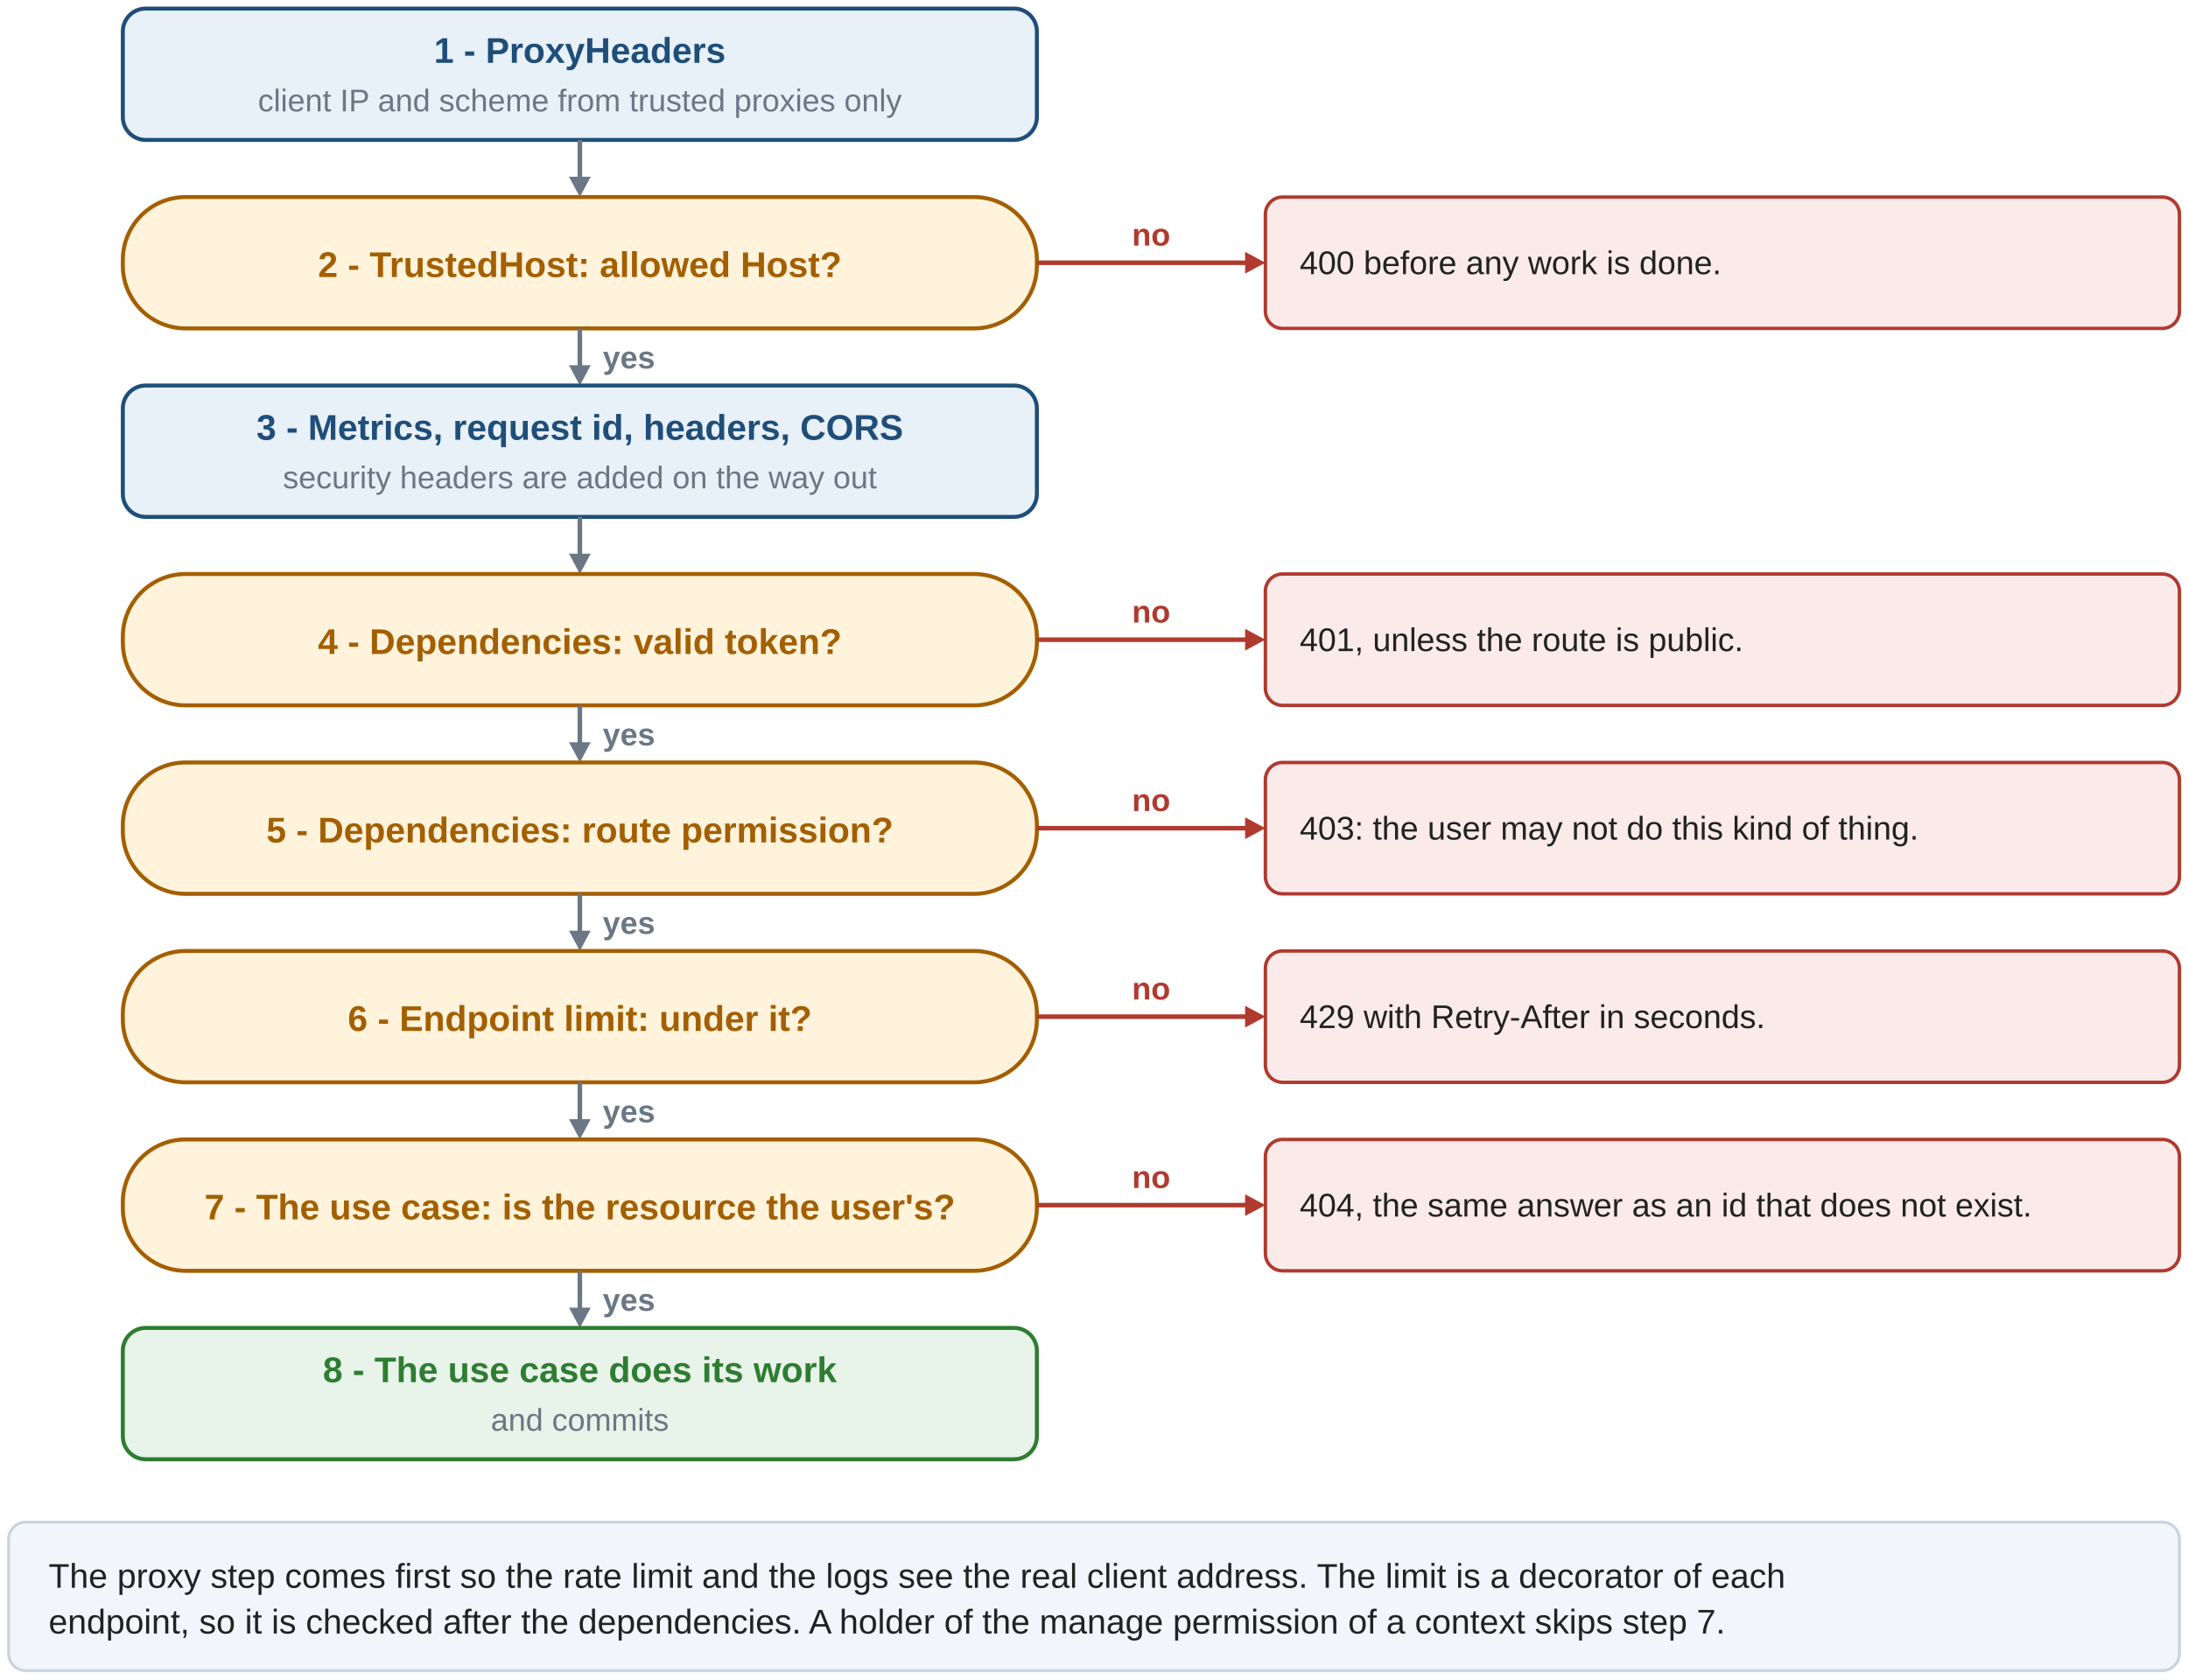
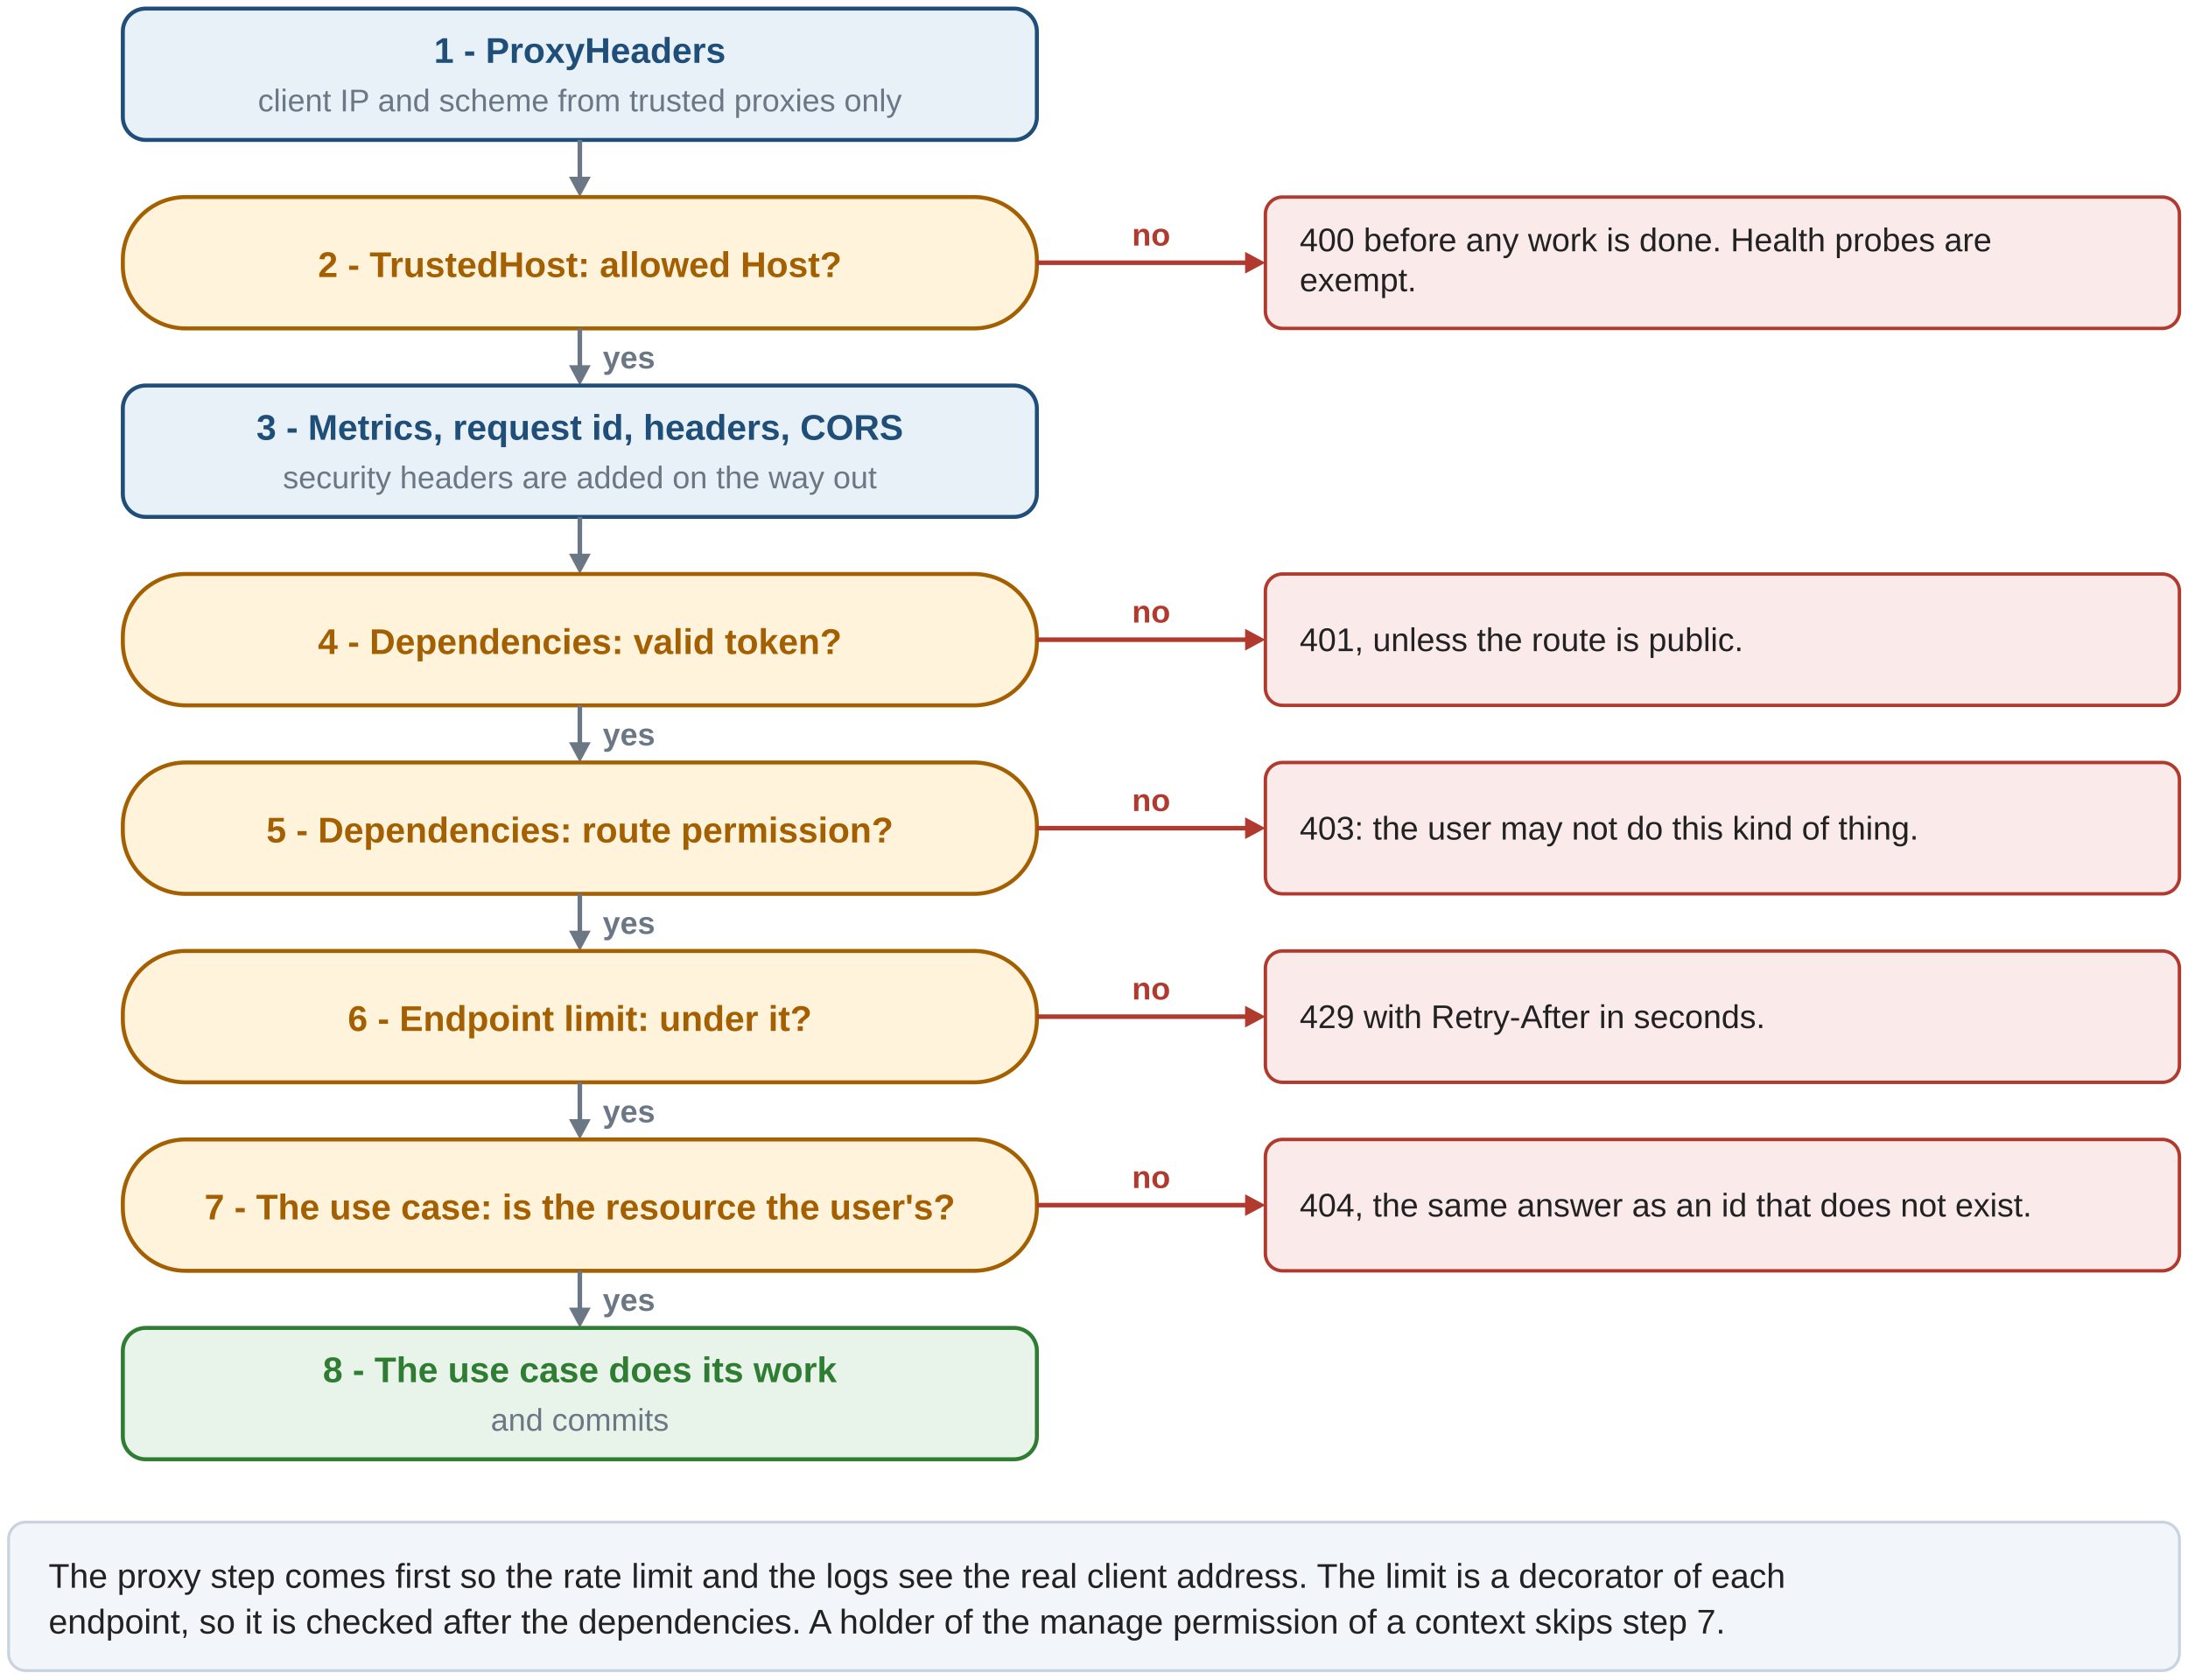
<svg xmlns="http://www.w3.org/2000/svg" viewBox="-3 -3 766 588" width="766" height="588" font-family="Liberation Sans, DejaVu Sans, Arial, sans-serif">
  <g class="sec-f1">
    <rect x="40" y="0" width="320" height="46" rx="8" fill="#e8f0f8" stroke="#1f4e79" stroke-width="1.4" />
    <text x="200.0" y="19" text-anchor="middle">
      <tspan font-weight="bold" fill="#1f4e79" font-size="12.5">1 - ProxyHeaders</tspan>
    </text>
    <text x="200.0" y="36" text-anchor="middle">
      <tspan fill="#6b7785" font-size="11">client IP and scheme from trusted proxies only</tspan>
    </text>
    <polyline points="200.0,46.0 200.0,60.0" fill="none" stroke="#6b7785" stroke-width="1.6" />
    <polygon points="200.0,66 196.2,58.9 203.8,58.9" fill="#6b7785" />
    <rect x="40" y="66" width="320" height="46" rx="22" fill="#fff3dc" stroke="#a35f00" stroke-width="1.4" />
    <text x="200.0" y="94" text-anchor="middle">
      <tspan font-weight="bold" fill="#a35f00" font-size="12.5">2 - TrustedHost: allowed Host?</tspan>
    </text>
    <polyline points="360.0,89.0 434.0,89.0" fill="none" stroke="#b03a2e" stroke-width="1.6" />
    <polygon points="440,89.0 432.9,92.8 432.9,85.2" fill="#b03a2e" />
    <text x="400.0" y="83.0" text-anchor="middle">
      <tspan font-weight="bold" fill="#b03a2e" font-size="11">no</tspan>
    </text>
    <rect x="440" y="66" width="320" height="46" rx="6" fill="#fbeaea" stroke="#b03a2e" stroke-width="1.2" />
-     <text x="452" y="93" text-anchor="start">
-       <tspan fill="#222" font-size="11.5">400 before any work is done.</tspan>
+     <text x="452" y="85" text-anchor="start">
+       <tspan fill="#222" font-size="11.5">400 before any work is done. Health probes are</tspan>
+     </text>
+     <text x="452" y="99" text-anchor="start">
+       <tspan fill="#222" font-size="11.5">exempt.</tspan>
    </text>
    <polyline points="200.0,112.0 200.0,126.0" fill="none" stroke="#6b7785" stroke-width="1.6" />
    <polygon points="200.0,132 196.2,124.9 203.8,124.9" fill="#6b7785" />
    <text x="208.0" y="126" text-anchor="start">
      <tspan font-weight="bold" fill="#6b7785" font-size="11">yes</tspan>
    </text>
    <rect x="40" y="132" width="320" height="46" rx="8" fill="#e8f0f8" stroke="#1f4e79" stroke-width="1.4" />
    <text x="200.0" y="151" text-anchor="middle">
      <tspan font-weight="bold" fill="#1f4e79" font-size="12.5">3 - Metrics, request id, headers, CORS</tspan>
    </text>
    <text x="200.0" y="168" text-anchor="middle">
      <tspan fill="#6b7785" font-size="11">security headers are added on the way out</tspan>
    </text>
    <polyline points="200.0,178.0 200.0,192.0" fill="none" stroke="#6b7785" stroke-width="1.6" />
    <polygon points="200.0,198 196.2,190.9 203.8,190.9" fill="#6b7785" />
    <rect x="40" y="198" width="320" height="46" rx="22" fill="#fff3dc" stroke="#a35f00" stroke-width="1.4" />
    <text x="200.0" y="226" text-anchor="middle">
      <tspan font-weight="bold" fill="#a35f00" font-size="12.5">4 - Dependencies: valid token?</tspan>
    </text>
    <polyline points="360.0,221.0 434.0,221.0" fill="none" stroke="#b03a2e" stroke-width="1.6" />
    <polygon points="440,221.0 432.9,224.8 432.9,217.2" fill="#b03a2e" />
    <text x="400.0" y="215.0" text-anchor="middle">
      <tspan font-weight="bold" fill="#b03a2e" font-size="11">no</tspan>
    </text>
    <rect x="440" y="198" width="320" height="46" rx="6" fill="#fbeaea" stroke="#b03a2e" stroke-width="1.2" />
    <text x="452" y="225" text-anchor="start">
      <tspan fill="#222" font-size="11.5">401, unless the route is public.</tspan>
    </text>
    <polyline points="200.0,244.0 200.0,258.0" fill="none" stroke="#6b7785" stroke-width="1.6" />
    <polygon points="200.0,264 196.2,256.9 203.8,256.9" fill="#6b7785" />
    <text x="208.0" y="258" text-anchor="start">
      <tspan font-weight="bold" fill="#6b7785" font-size="11">yes</tspan>
    </text>
    <rect x="40" y="264" width="320" height="46" rx="22" fill="#fff3dc" stroke="#a35f00" stroke-width="1.4" />
    <text x="200.0" y="292" text-anchor="middle">
      <tspan font-weight="bold" fill="#a35f00" font-size="12.5">5 - Dependencies: route permission?</tspan>
    </text>
    <polyline points="360.0,287.0 434.0,287.0" fill="none" stroke="#b03a2e" stroke-width="1.6" />
    <polygon points="440,287.0 432.9,290.8 432.9,283.2" fill="#b03a2e" />
    <text x="400.0" y="281.0" text-anchor="middle">
      <tspan font-weight="bold" fill="#b03a2e" font-size="11">no</tspan>
    </text>
    <rect x="440" y="264" width="320" height="46" rx="6" fill="#fbeaea" stroke="#b03a2e" stroke-width="1.2" />
    <text x="452" y="291" text-anchor="start">
      <tspan fill="#222" font-size="11.5">403: the user may not do this kind of thing.</tspan>
    </text>
    <polyline points="200.0,310.0 200.0,324.0" fill="none" stroke="#6b7785" stroke-width="1.6" />
    <polygon points="200.0,330 196.2,322.9 203.8,322.9" fill="#6b7785" />
    <text x="208.0" y="324" text-anchor="start">
      <tspan font-weight="bold" fill="#6b7785" font-size="11">yes</tspan>
    </text>
    <rect x="40" y="330" width="320" height="46" rx="22" fill="#fff3dc" stroke="#a35f00" stroke-width="1.4" />
    <text x="200.0" y="358" text-anchor="middle">
      <tspan font-weight="bold" fill="#a35f00" font-size="12.5">6 - Endpoint limit: under it?</tspan>
    </text>
    <polyline points="360.0,353.0 434.0,353.0" fill="none" stroke="#b03a2e" stroke-width="1.6" />
    <polygon points="440,353.0 432.9,356.8 432.9,349.2" fill="#b03a2e" />
    <text x="400.0" y="347.0" text-anchor="middle">
      <tspan font-weight="bold" fill="#b03a2e" font-size="11">no</tspan>
    </text>
    <rect x="440" y="330" width="320" height="46" rx="6" fill="#fbeaea" stroke="#b03a2e" stroke-width="1.2" />
    <text x="452" y="357" text-anchor="start">
      <tspan fill="#222" font-size="11.5">429 with Retry-After in seconds.</tspan>
    </text>
    <polyline points="200.0,376.0 200.0,390.0" fill="none" stroke="#6b7785" stroke-width="1.6" />
    <polygon points="200.0,396 196.2,388.9 203.8,388.9" fill="#6b7785" />
    <text x="208.0" y="390" text-anchor="start">
      <tspan font-weight="bold" fill="#6b7785" font-size="11">yes</tspan>
    </text>
    <rect x="40" y="396" width="320" height="46" rx="22" fill="#fff3dc" stroke="#a35f00" stroke-width="1.4" />
    <text x="200.0" y="424" text-anchor="middle">
      <tspan font-weight="bold" fill="#a35f00" font-size="12.5">7 - The use case: is the resource the user's?</tspan>
    </text>
    <polyline points="360.0,419.0 434.0,419.0" fill="none" stroke="#b03a2e" stroke-width="1.6" />
    <polygon points="440,419.0 432.9,422.8 432.9,415.2" fill="#b03a2e" />
    <text x="400.0" y="413.0" text-anchor="middle">
      <tspan font-weight="bold" fill="#b03a2e" font-size="11">no</tspan>
    </text>
    <rect x="440" y="396" width="320" height="46" rx="6" fill="#fbeaea" stroke="#b03a2e" stroke-width="1.2" />
    <text x="452" y="423" text-anchor="start">
      <tspan fill="#222" font-size="11.5">404, the same answer as an id that does not exist.</tspan>
    </text>
    <polyline points="200.0,442.0 200.0,456.0" fill="none" stroke="#6b7785" stroke-width="1.6" />
    <polygon points="200.0,462 196.2,454.9 203.8,454.9" fill="#6b7785" />
    <text x="208.0" y="456" text-anchor="start">
      <tspan font-weight="bold" fill="#6b7785" font-size="11">yes</tspan>
    </text>
    <rect x="40" y="462" width="320" height="46" rx="8" fill="#e8f3e9" stroke="#2e7d32" stroke-width="1.4" />
    <text x="200.0" y="481" text-anchor="middle">
      <tspan font-weight="bold" fill="#2e7d32" font-size="12.5">8 - The use case does its work</tspan>
    </text>
    <text x="200.0" y="498" text-anchor="middle">
      <tspan fill="#6b7785" font-size="11">and commits</tspan>
    </text>
    <rect x="0" y="530" width="760" height="52" rx="6" fill="#f2f5f9" stroke="#c9d3df" stroke-width="1" />
    <text x="14" y="553" text-anchor="start">
      <tspan fill="#222" font-size="12">The proxy step comes first so the rate limit and the logs see the real client address. The limit is a decorator of each</tspan>
    </text>
    <text x="14" y="569" text-anchor="start">
      <tspan fill="#222" font-size="12">endpoint, so it is checked after the dependencies. A holder of the manage permission of a context skips step 7.</tspan>
    </text>
  </g>
</svg>
